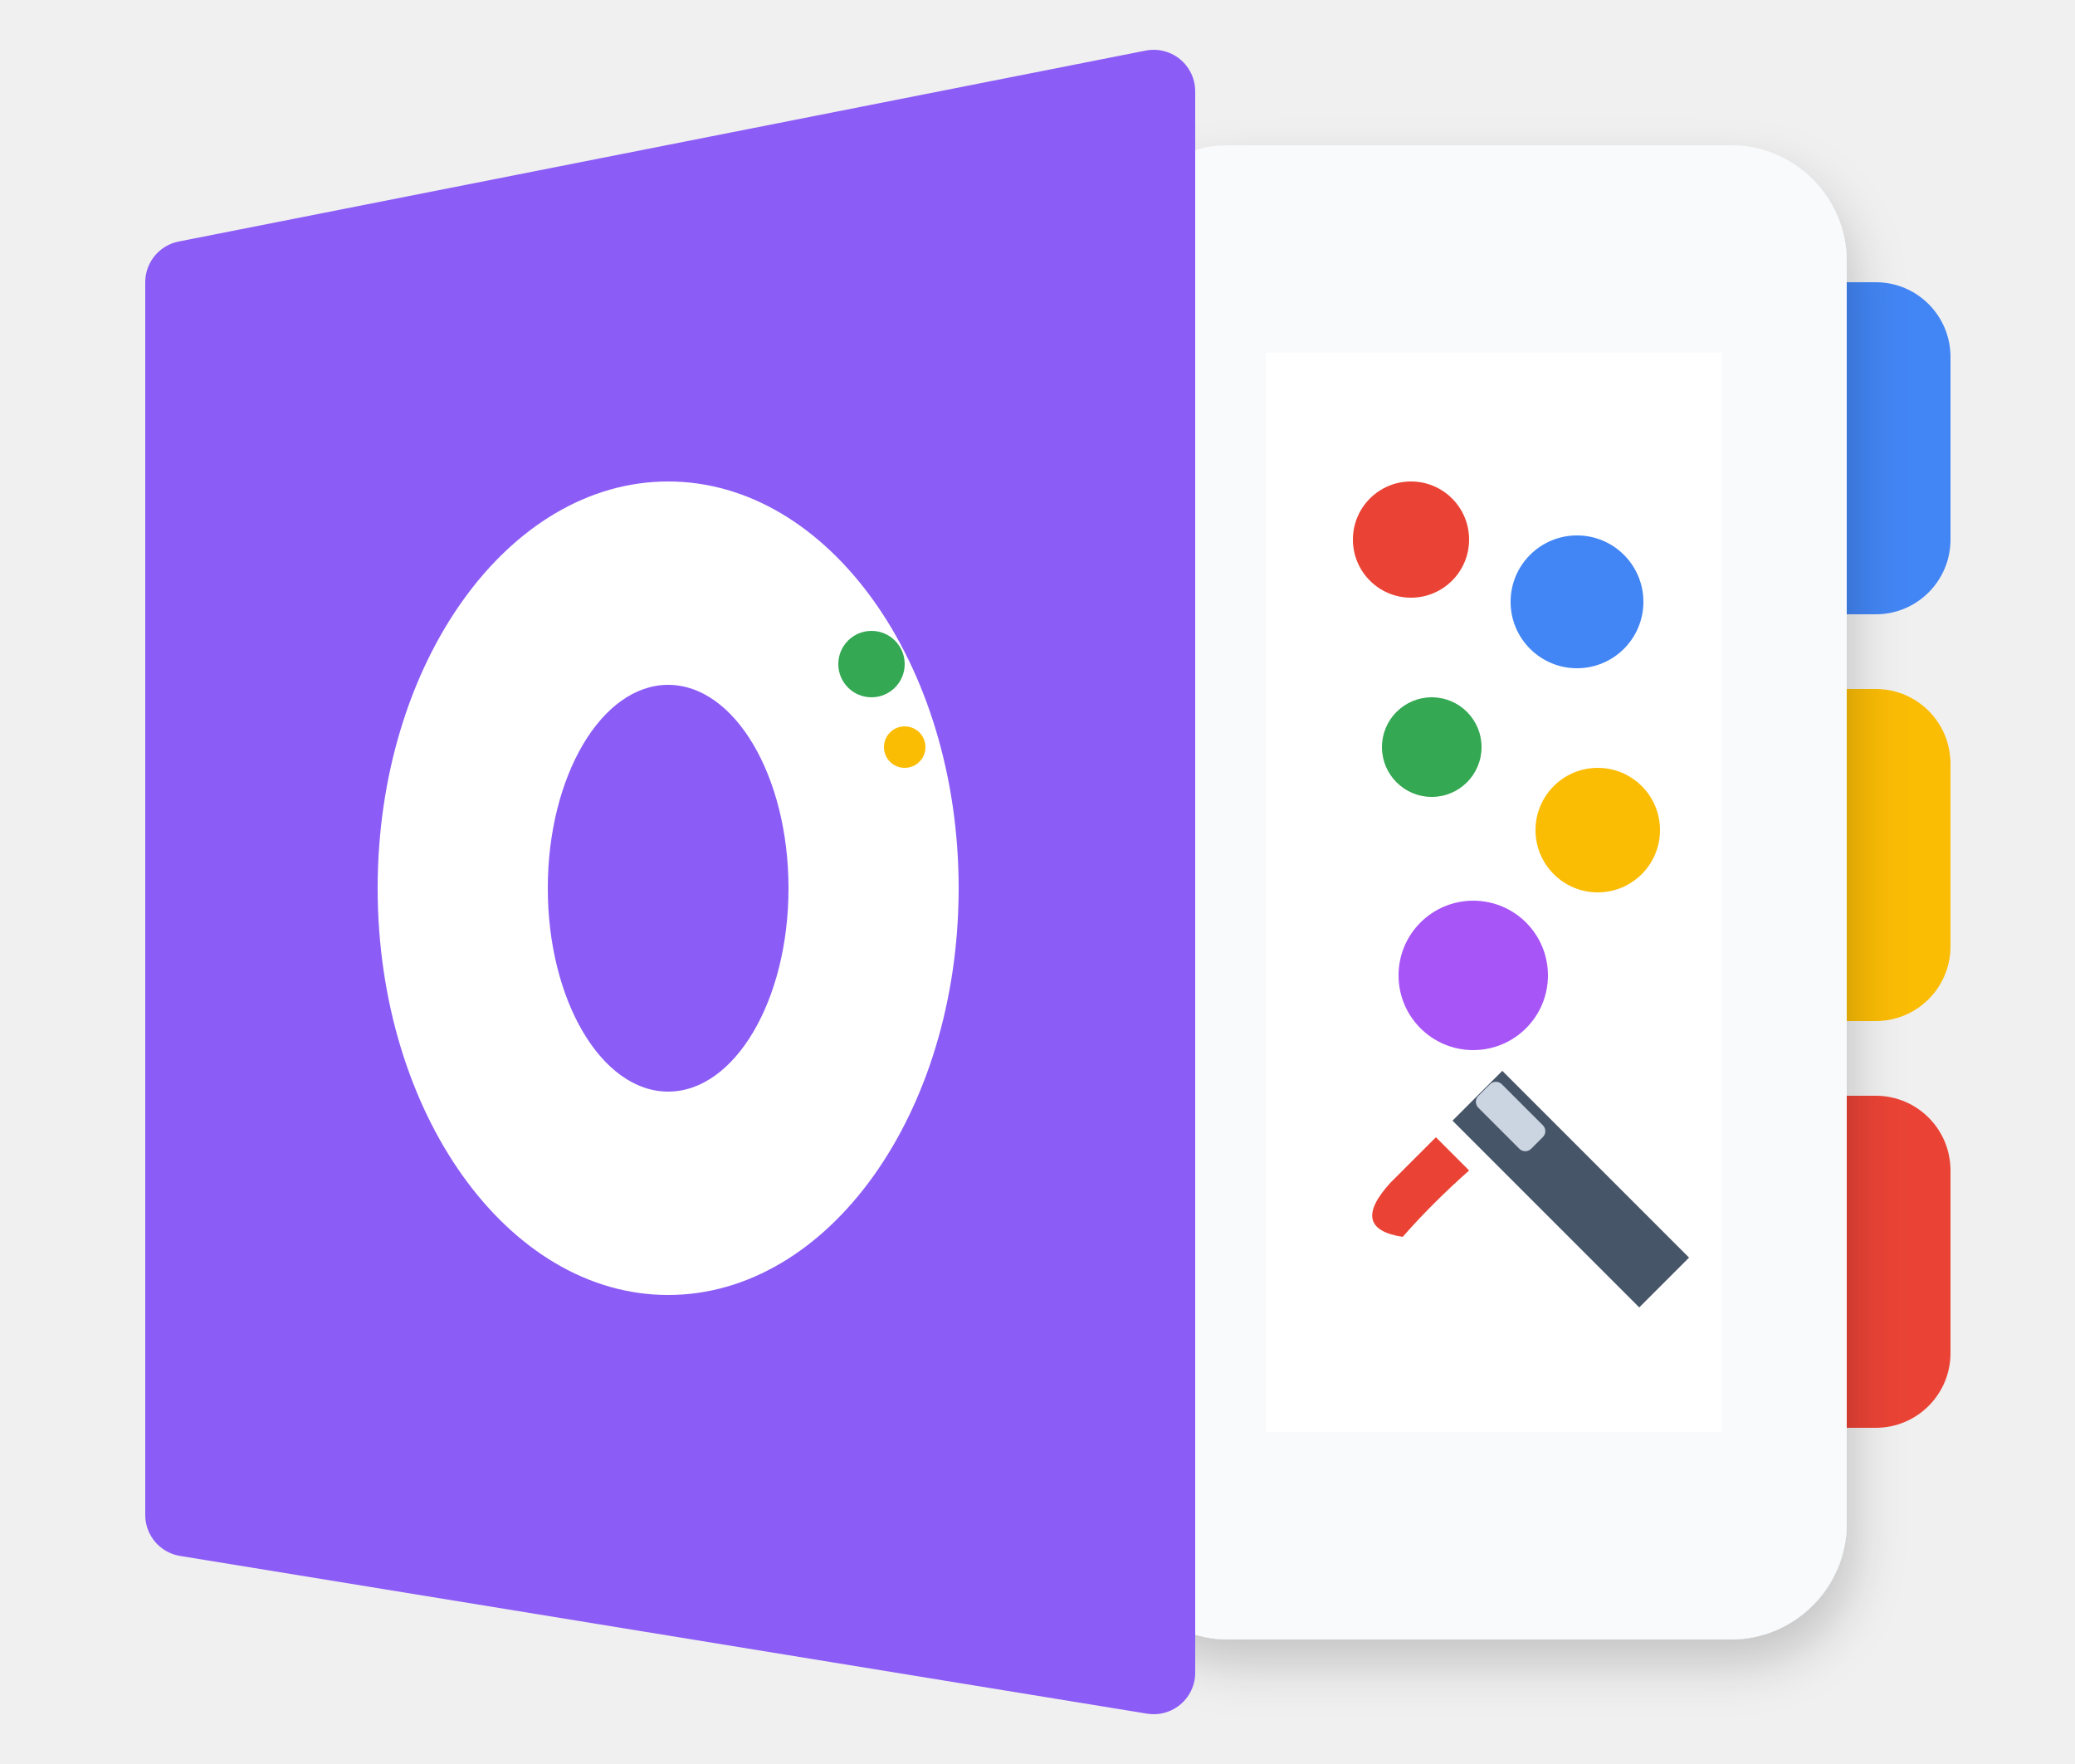
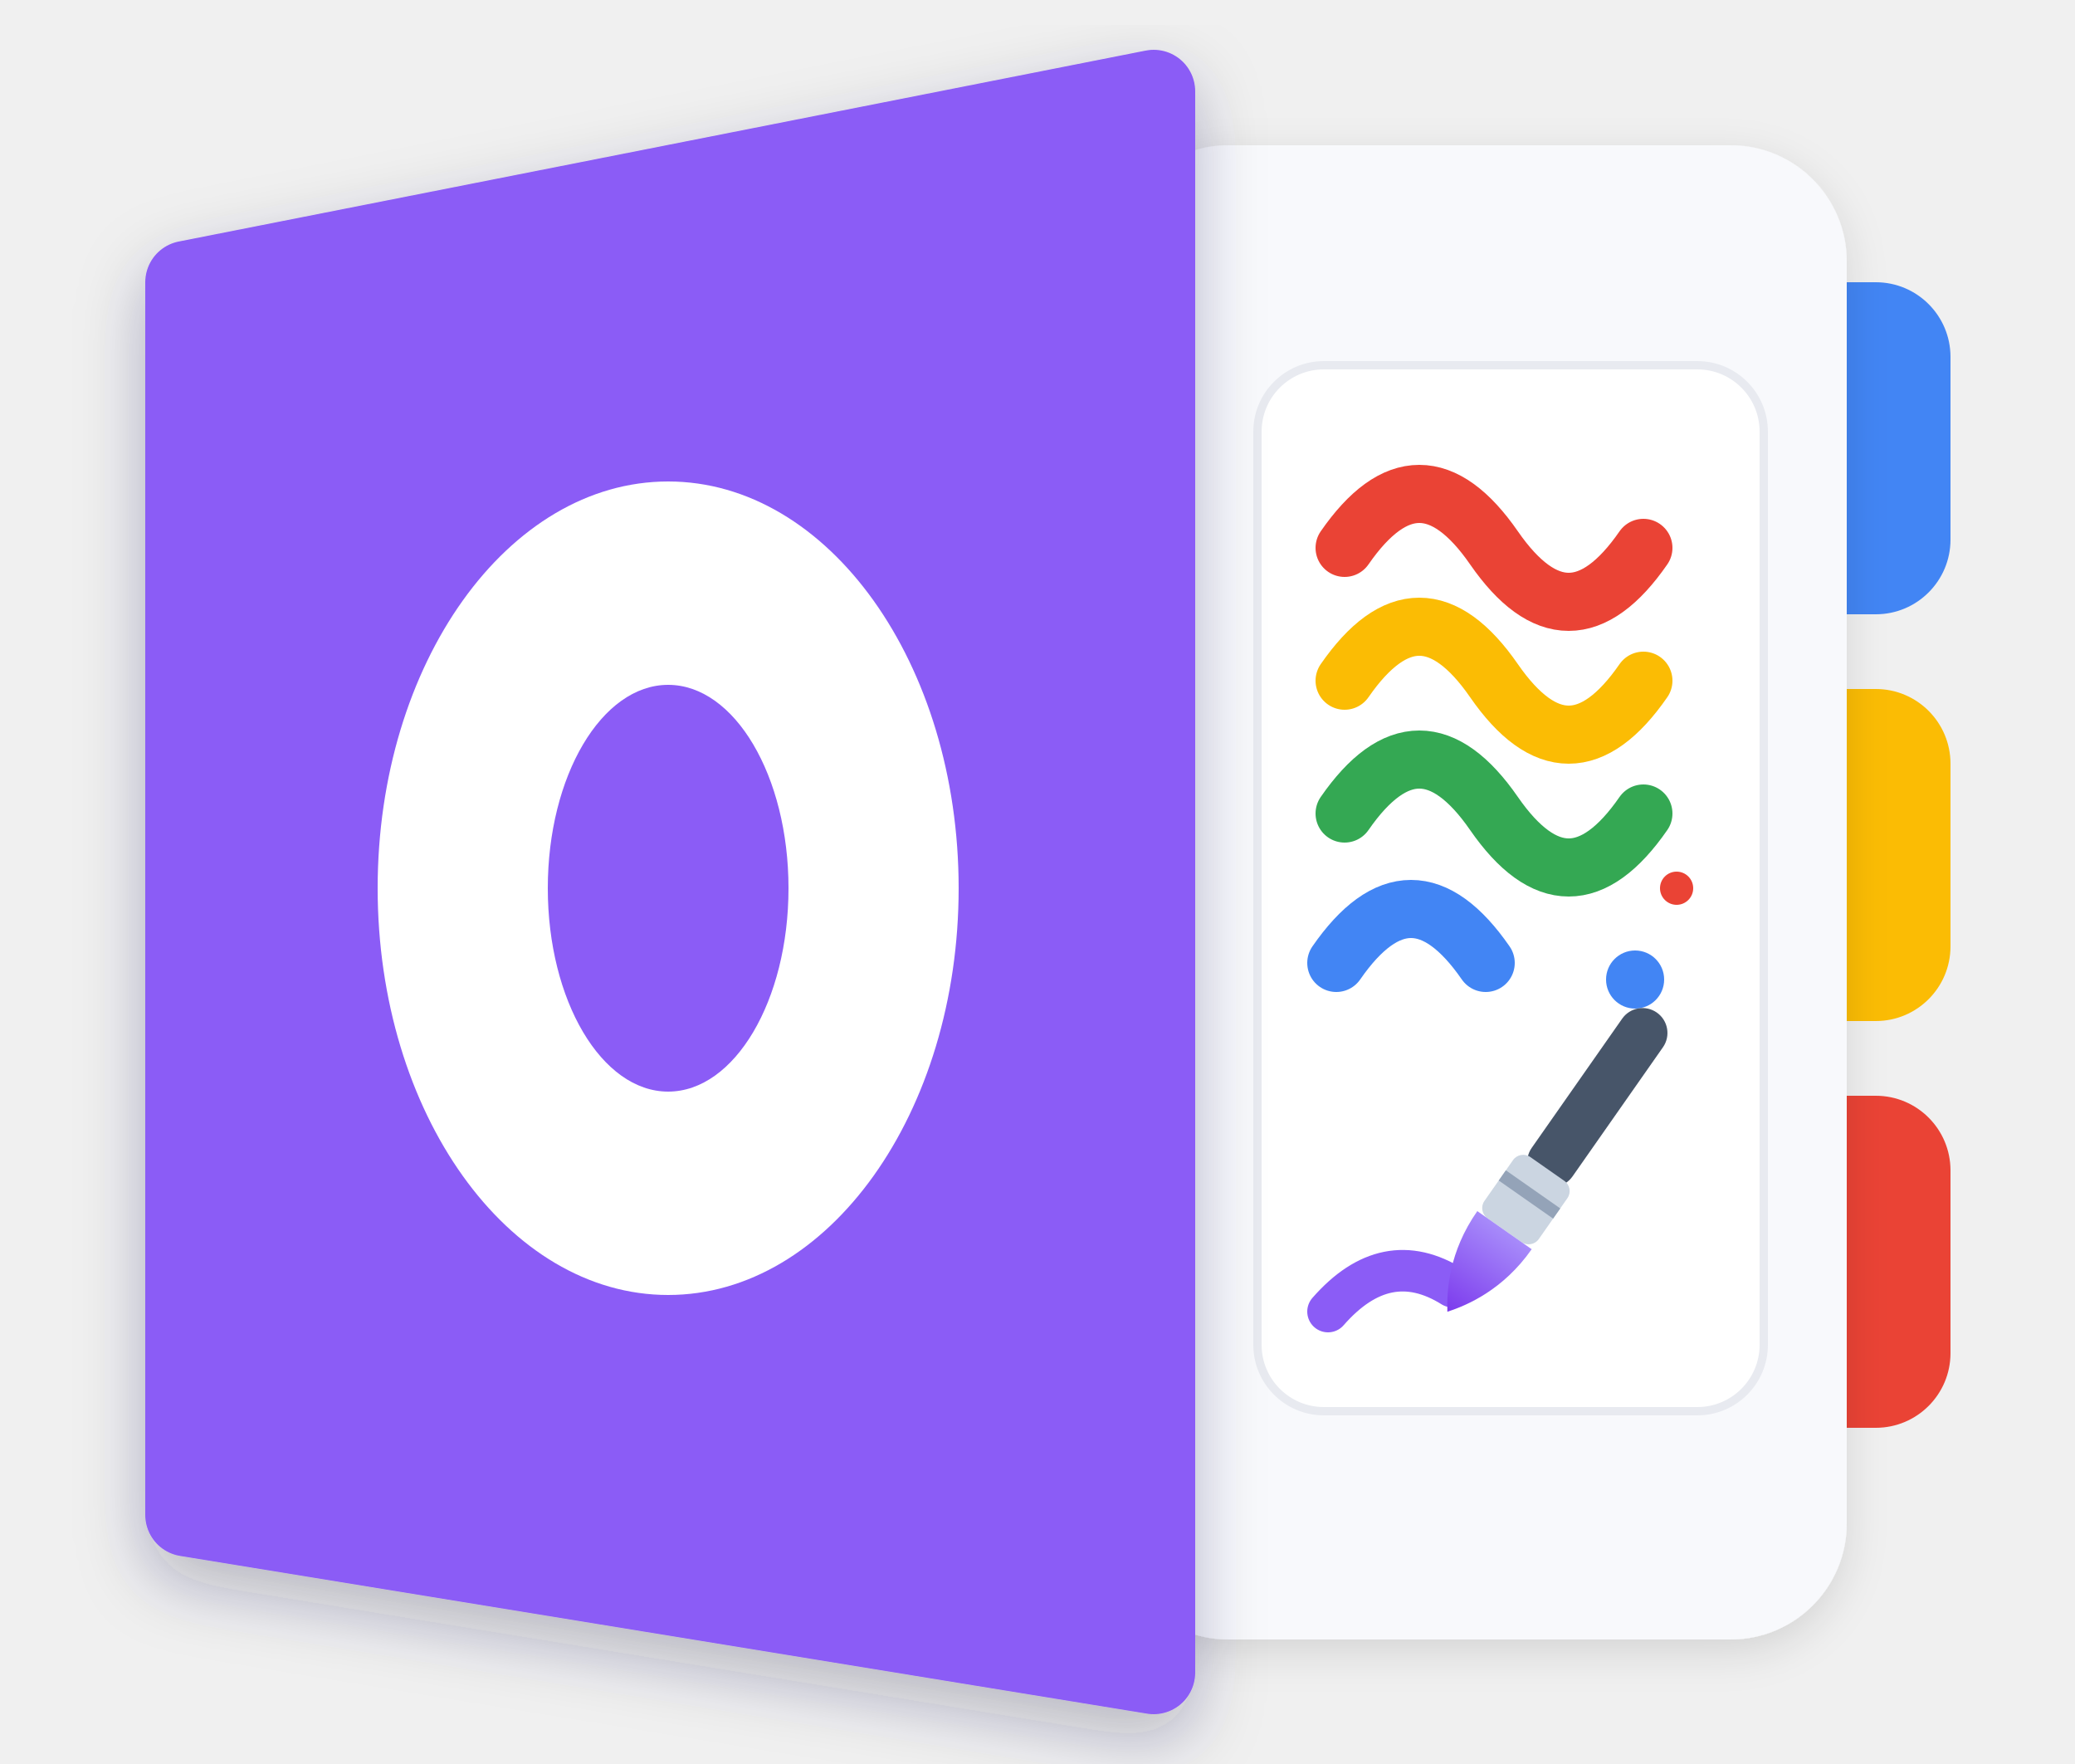
<svg xmlns="http://www.w3.org/2000/svg" viewBox="0 0 500 425" width="500" height="425">
  <defs>
-     <linearGradient id="brushGradient" x1="0%" y1="0%" x2="100%" y2="100%">
-       <stop offset="0%" stop-color="#4285F4" />
-       <stop offset="50%" stop-color="#34A853" />
-       <stop offset="100%" stop-color="#FBBC04" />
+     <linearGradient id="bristles" x1="0" y1="0" x2="0" y2="1">
+       <stop offset="0" stop-color="#A78BFA" />
+       <stop offset="1" stop-color="#7C3AED" />
    </linearGradient>
-     <filter id="shadow" x="-10%" y="-10%" width="130%" height="130%">
-       <feDropShadow dx="2" dy="6" stdDeviation="6" flood-opacity="0.18" />
+     <filter id="shadow" x="-20%" y="-20%" width="140%" height="140%">
+       <feDropShadow dx="0" dy="6" stdDeviation="8" flood-color="#1E1B4B" flood-opacity="0.28" />
+     </filter>
+     <filter id="soft" x="-20%" y="-20%" width="140%" height="140%">
+       <feDropShadow dx="0" dy="3" stdDeviation="5" flood-color="#000000" flood-opacity="0.12" />
    </filter>
  </defs>
  <rect x="400" y="68" width="70" height="80" rx="18" fill="#4285F4" />
  <rect x="400" y="166" width="70" height="80" rx="18" fill="#FBBC04" />
  <rect x="400" y="264" width="70" height="80" rx="18" fill="#EA4335" />
-   <rect x="268" y="35" width="177" height="360" rx="28" fill="#F8FAFC" filter="url(#shadow)" />
-   <path d="M305 85H415V345H305Z" fill="#FFFFFF" />
-   <circle cx="340" cy="130" r="14" fill="#EA4335" />
-   <circle cx="380" cy="145" r="16" fill="#4285F4" />
-   <circle cx="345" cy="180" r="12" fill="#34A853" />
-   <circle cx="385" cy="200" r="15" fill="#FBBC04" />
-   <circle cx="355" cy="235" r="18" fill="#A855F7" />
-   <path d="M395 315 L350 270 L362 258 L407 303 Z" fill="#475569" />
-   <path d="M346 274 L335 285 Q325 296 338 298 Q345 290 354 282 Z" fill="#EA4335" />
-   <rect x="360" y="260" width="8" height="18" rx="2" transform="rotate(-45 364 269)" fill="#CBD5E1" />
-   <polygon points="45,68 278,22 278,403 45,365" fill="#8B5CF6" stroke="#8B5CF6" stroke-width="20" stroke-linejoin="round" />
-   <ellipse cx="161" cy="214" rx="70" ry="98" fill="#FFFFFF" />
-   <ellipse cx="161" cy="214" rx="29" ry="49" fill="#8B5CF6" />
-   <circle cx="210" cy="160" r="8" fill="#34A853" />
-   <circle cx="218" cy="180" r="5" fill="#FBBC04" />
+   <rect x="268" y="35" width="177" height="360" rx="28" fill="#F8F9FC" filter="url(#soft)" />
+   <rect x="303" y="88" width="122" height="252" rx="16" fill="#FFFFFF" stroke="#E8EAF0" stroke-width="2" />
+   <g fill="none" stroke-width="14" stroke-linecap="round" stroke-linejoin="round">
+     <path d="M324 132q18-26 36 0t36 0" stroke="#EA4335" />
+     <path d="M324 164q18-26 36 0t36 0" stroke="#FBBC04" />
+     <path d="M324 196q18-26 36 0t36 0" stroke="#34A853" />
+     <path d="M322 232q18-26 36 0" stroke="#4285F4" />
+   </g>
+   <circle cx="394" cy="236" r="7" fill="#4285F4" />
+   <circle cx="404" cy="214" r="4" fill="#EA4335" />
+   <path d="M320 316q14-16 30-6" fill="none" stroke="#8B5CF6" stroke-width="10" stroke-linecap="round" />
+   <g transform="translate(374 280) rotate(35)">
+     <rect x="-6" y="-44" width="12" height="50" rx="6" fill="#475569" />
+     <rect x="-8" y="2" width="16" height="18" rx="3" fill="#CBD5E1" />
+     <rect x="-8" y="8" width="16" height="3" fill="#94A3B8" />
+     <path d="M-8 20H8C8 32 3 40 0 44C-3 40-8 32-8 20Z" fill="url(#bristles)" />
+   </g>
+   <g filter="url(#shadow)">
+     <polygon points="45,68 278,22 278,403 45,365" fill="#8B5CF6" stroke="#8B5CF6" stroke-width="20" stroke-linejoin="round" />
+   </g>
+   <path fill="#FFFFFF" fill-rule="evenodd" d="M91 214a70 98 0 1 0 140 0a70 98 0 1 0-140 0ZM132 214a29 49 0 1 0 58 0a29 49 0 1 0-58 0Z" />
</svg>
